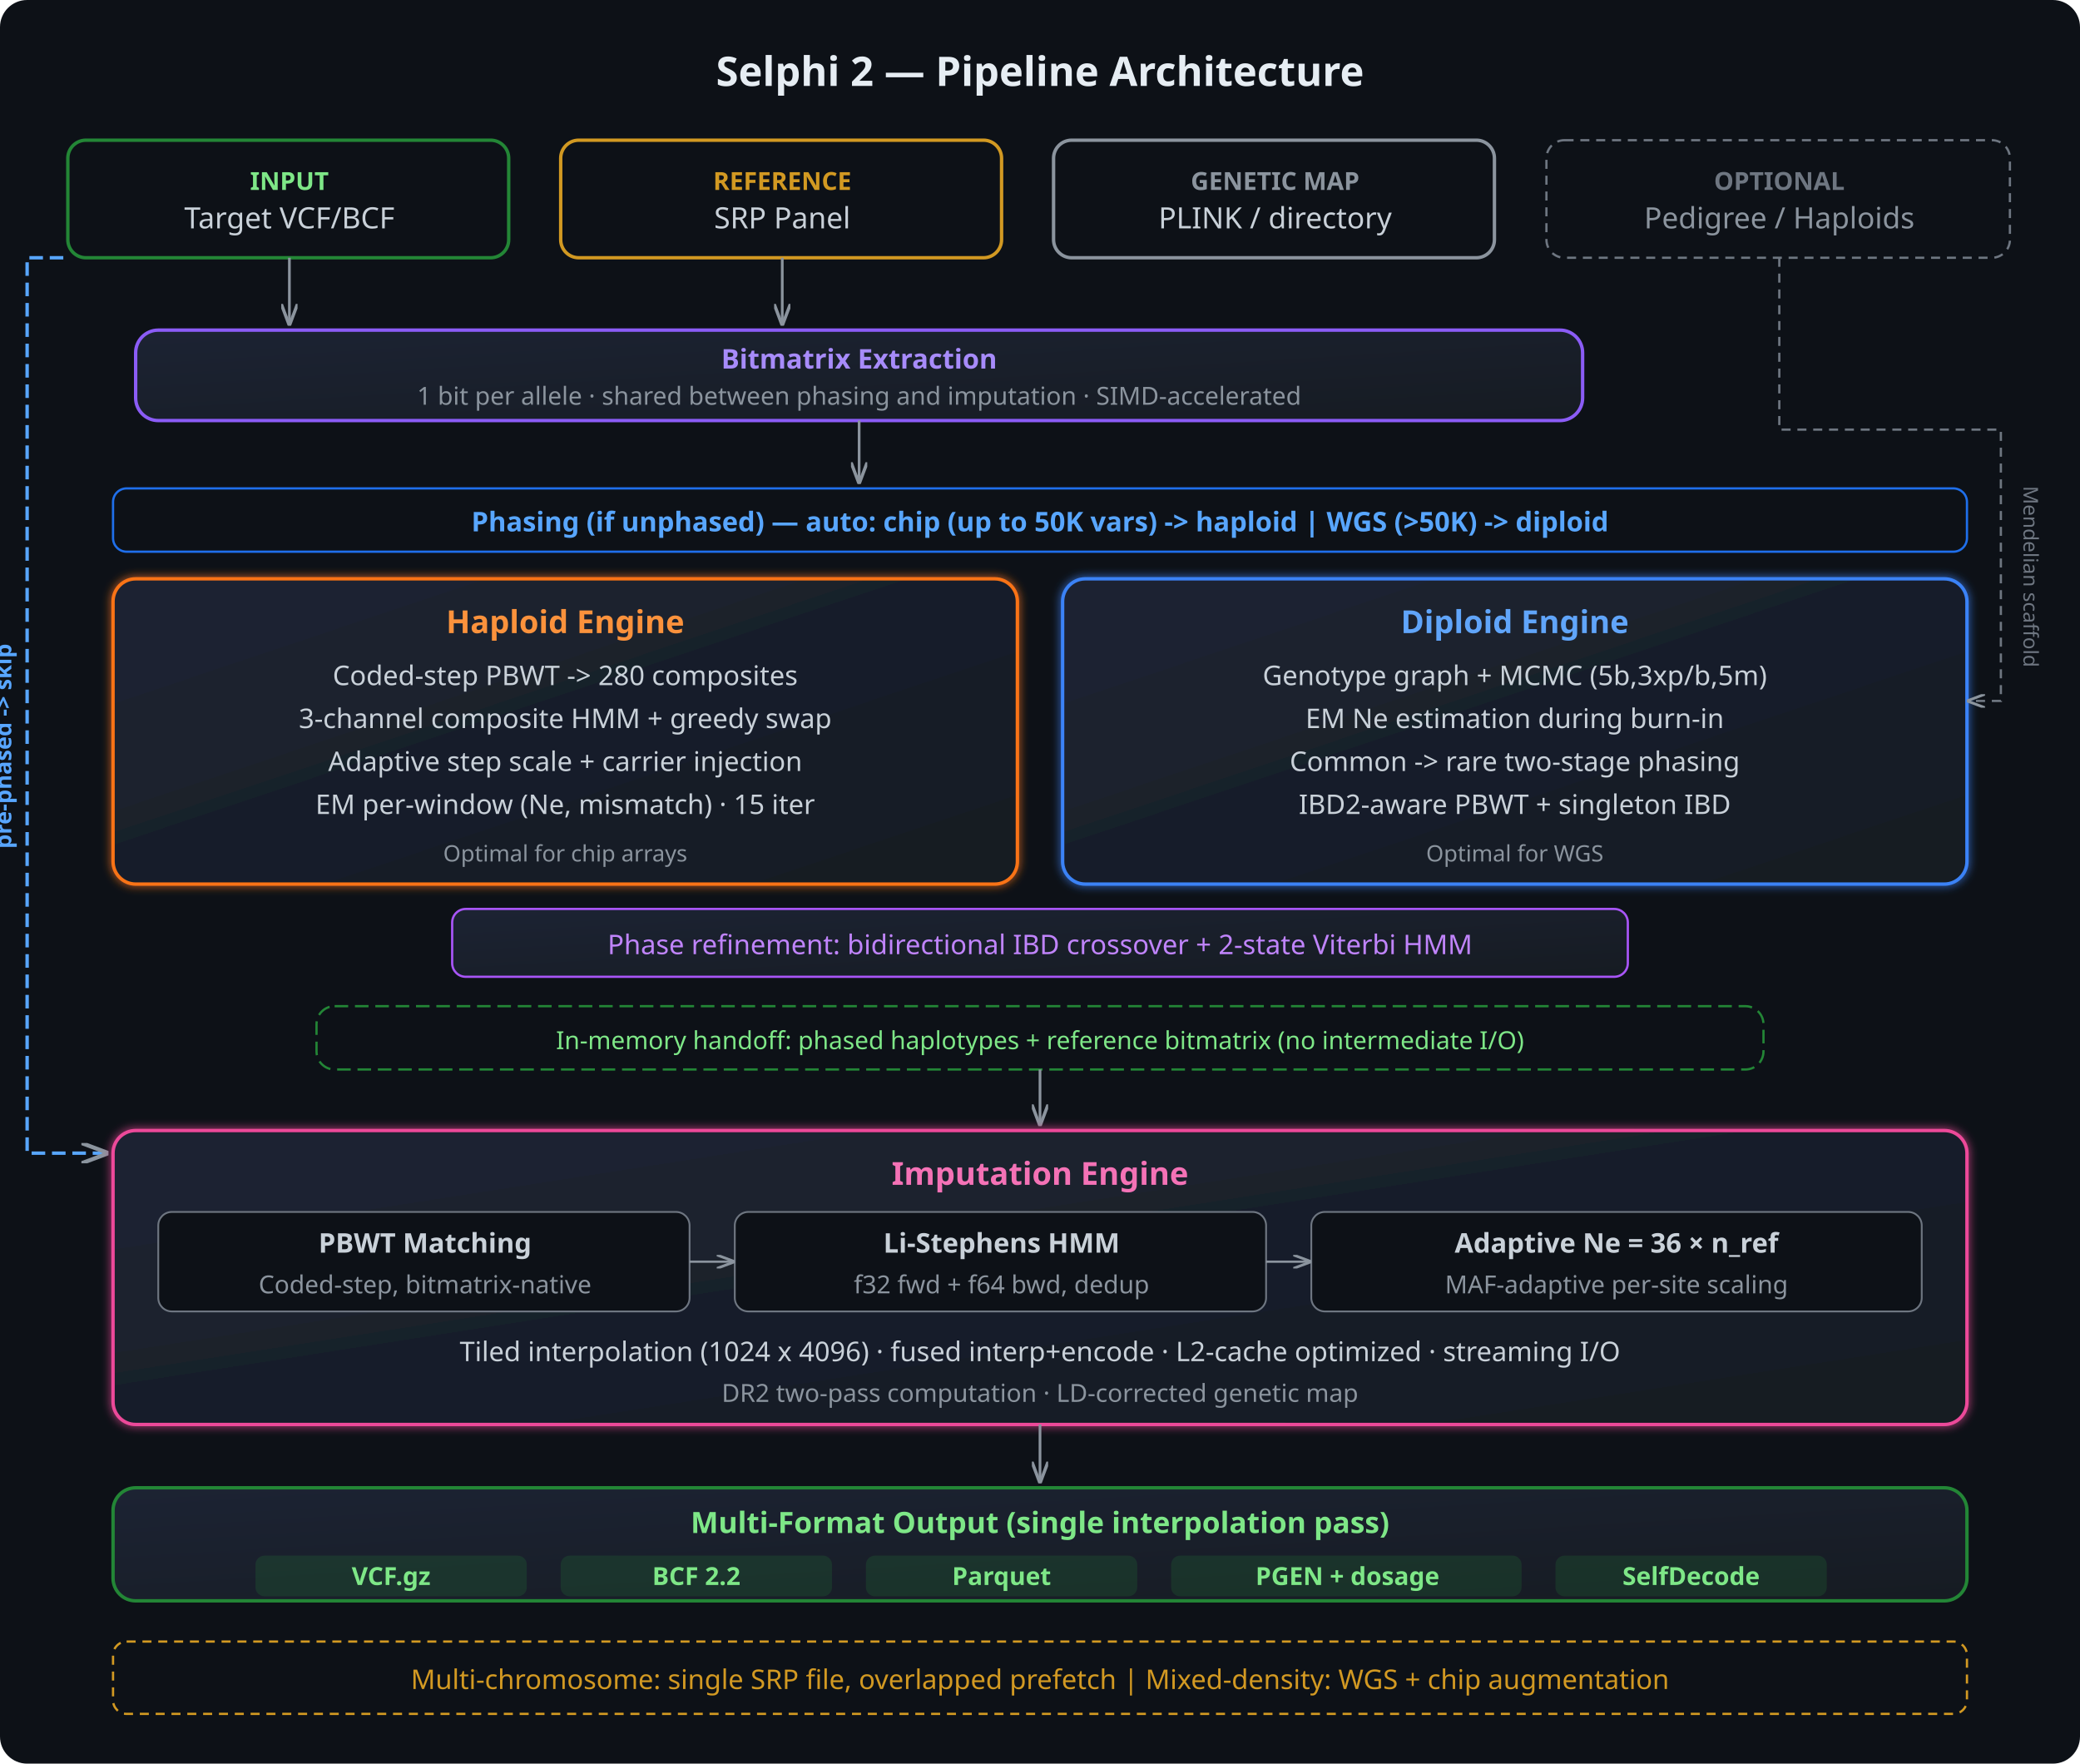
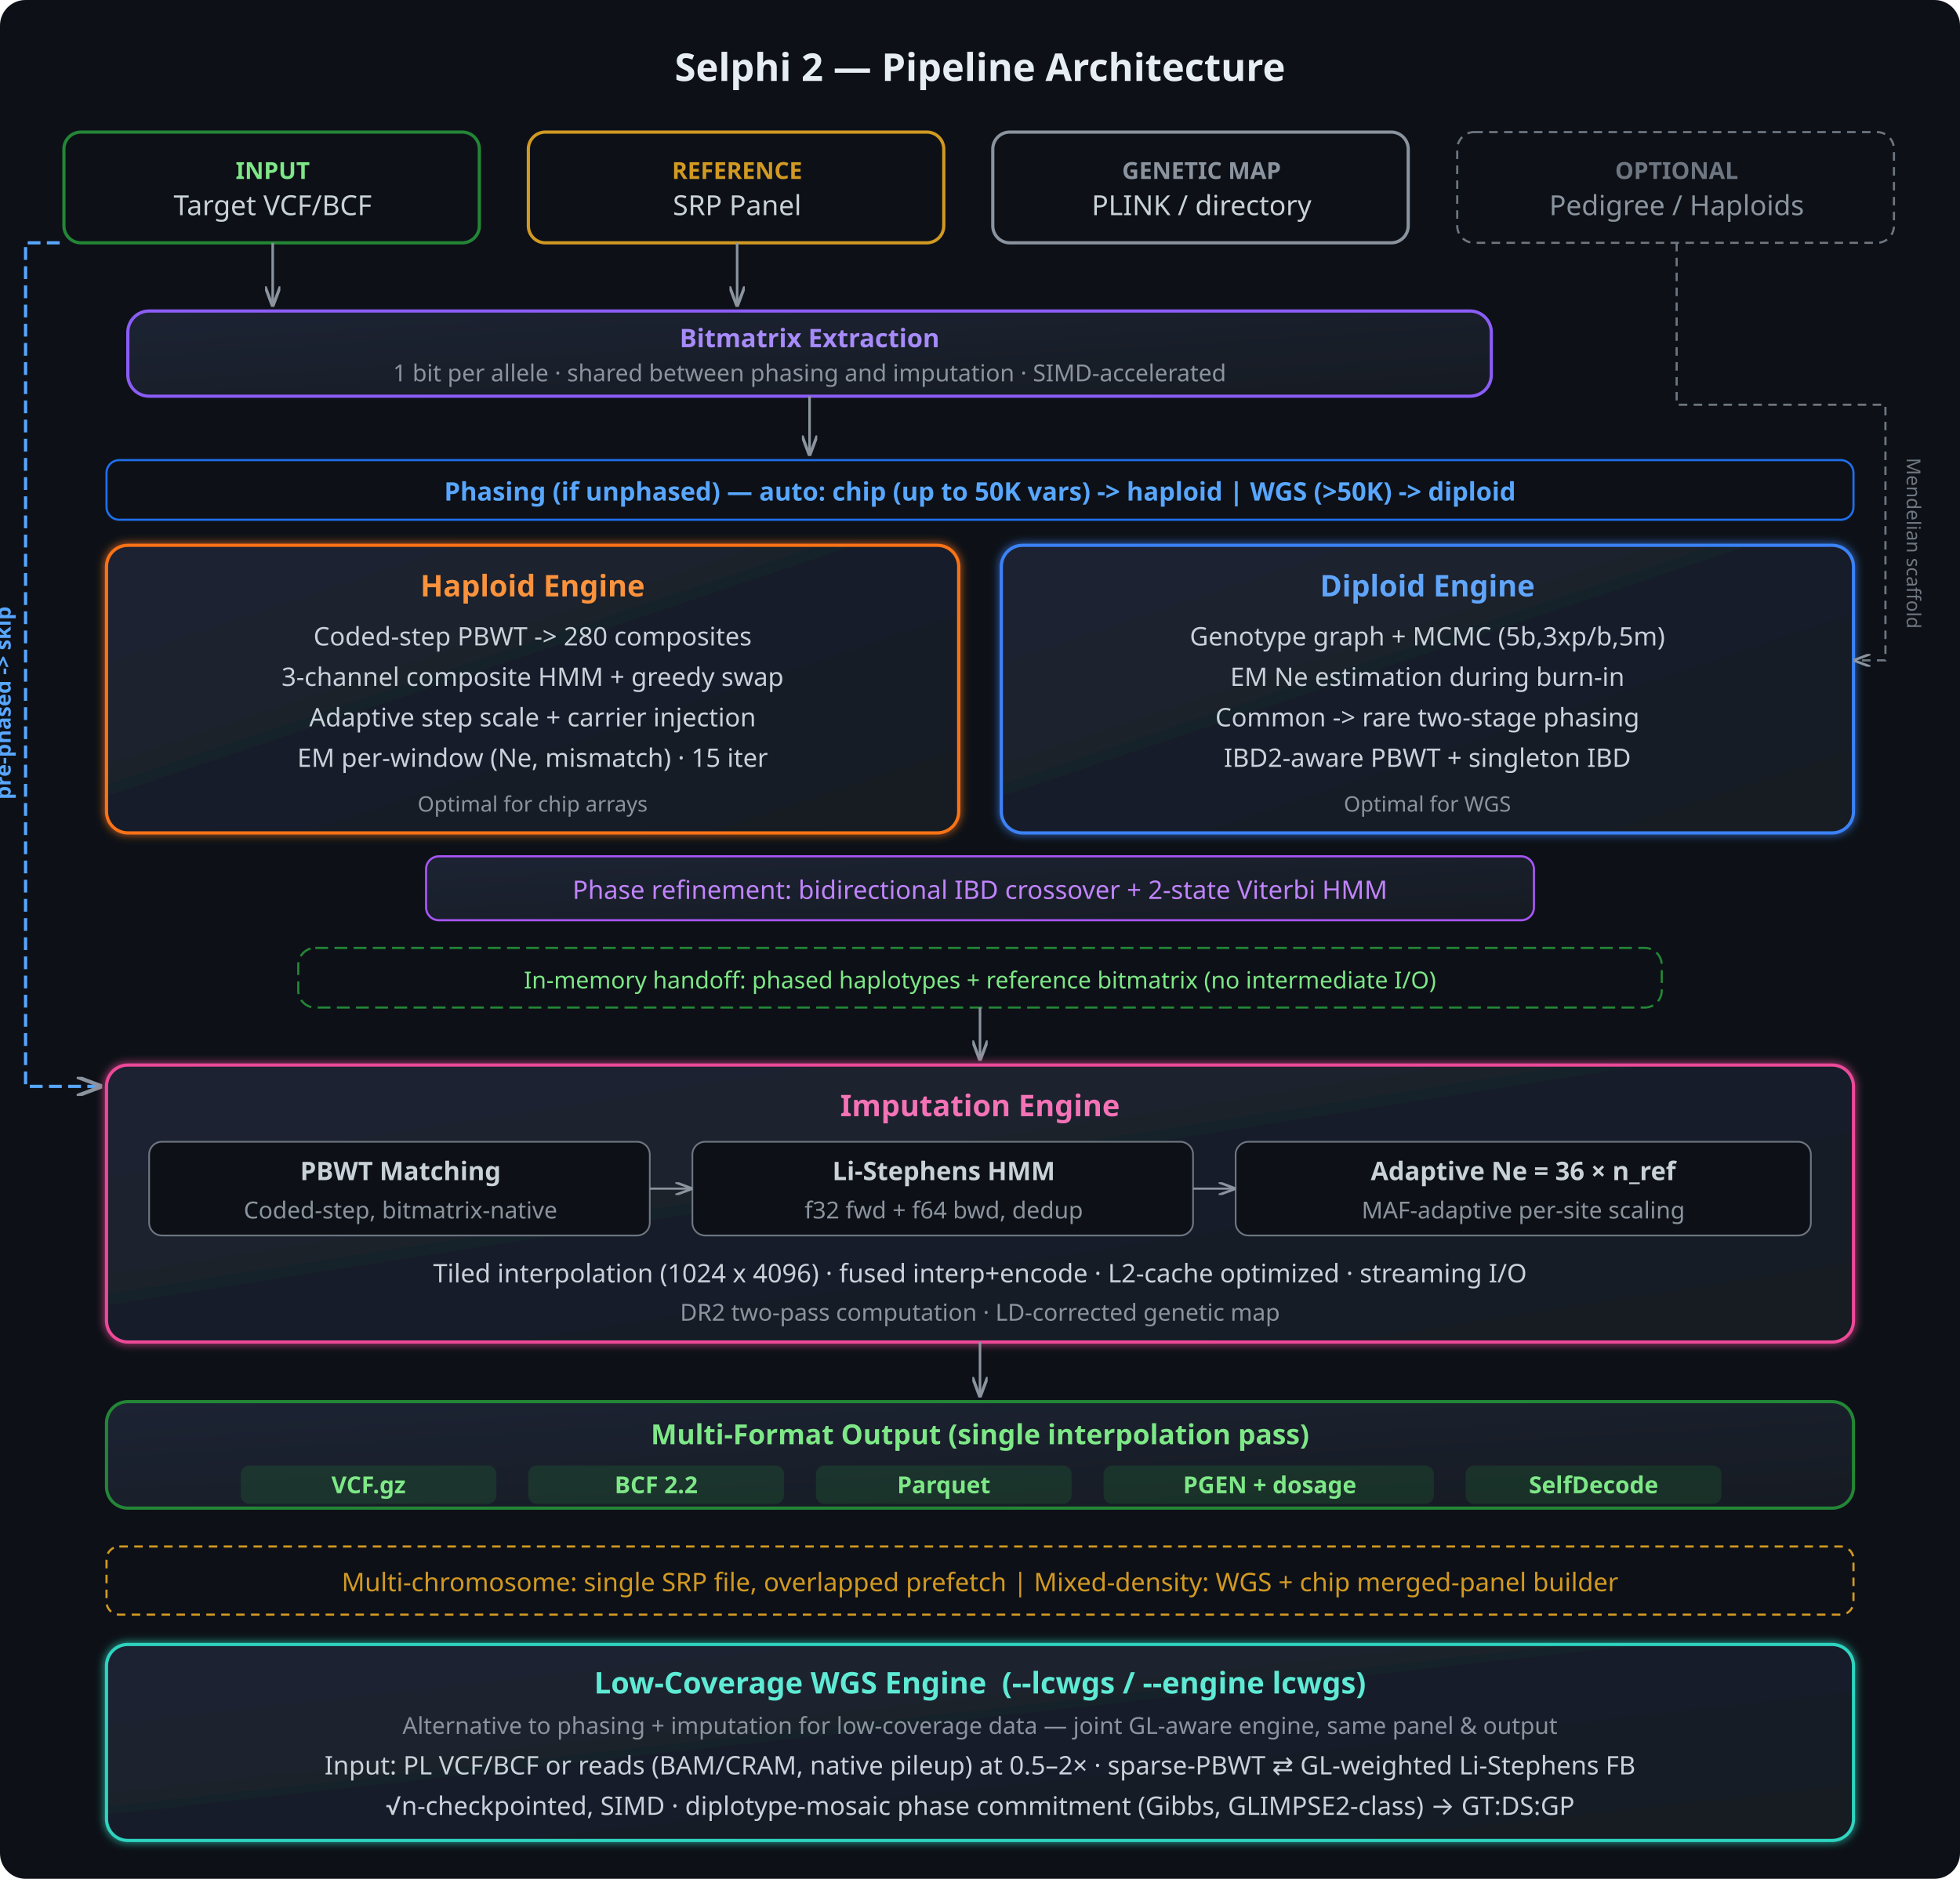
- <svg xmlns="http://www.w3.org/2000/svg" viewBox="0 0 920 780" font-family="'Segoe UI', system-ui, -apple-system, sans-serif">
+ <svg xmlns="http://www.w3.org/2000/svg" viewBox="0 0 920 882" font-family="'Segoe UI', system-ui, -apple-system, sans-serif">
  <defs>
    <marker id="arr" markerWidth="8" markerHeight="6" refX="8" refY="3" orient="auto">
      <path d="M0,0 L8,3 L0,6" fill="none" stroke="#8b949e" stroke-width="1.2" />
    </marker>
    <linearGradient id="sg" x1="0" y1="0" x2="1" y2="1">
      <stop offset="0%" stop-color="#1c2333" />
      <stop offset="100%" stop-color="#161b22" />
    </linearGradient>
    <filter id="gl">
      <feGaussianBlur stdDeviation="2" result="blur" />
      <feComposite in="SourceGraphic" in2="blur" operator="over" />
    </filter>
  </defs>
-   <rect width="920" height="780" rx="12" fill="#0d1117" />
+   <rect width="920" height="882" rx="12" fill="#0d1117" />
  <text x="460" y="38" text-anchor="middle" fill="#e6edf3" font-size="18" font-weight="600">Selphi 2 — Pipeline Architecture</text>
  <rect x="30" y="62" width="195" height="52" rx="8" fill="#0d1117" stroke="#238636" stroke-width="1.5" />
  <text x="128" y="84" text-anchor="middle" fill="#7ee787" font-size="11" font-weight="600">INPUT</text>
  <text x="128" y="101" text-anchor="middle" fill="#c9d1d9" font-size="13">Target VCF/BCF</text>
  <rect x="248" y="62" width="195" height="52" rx="8" fill="#0d1117" stroke="#d29922" stroke-width="1.5" />
  <text x="346" y="84" text-anchor="middle" fill="#d29922" font-size="11" font-weight="600">REFERENCE</text>
  <text x="346" y="101" text-anchor="middle" fill="#c9d1d9" font-size="13">SRP Panel</text>
  <rect x="466" y="62" width="195" height="52" rx="8" fill="#0d1117" stroke="#8b949e" stroke-width="1.5" />
  <text x="564" y="84" text-anchor="middle" fill="#8b949e" font-size="11" font-weight="600">GENETIC MAP</text>
  <text x="564" y="101" text-anchor="middle" fill="#c9d1d9" font-size="13">PLINK / directory</text>
  <rect x="684" y="62" width="205" height="52" rx="8" fill="#0d1117" stroke="#6e7681" stroke-width="1" stroke-dasharray="4,3" />
  <text x="787" y="84" text-anchor="middle" fill="#6e7681" font-size="11" font-weight="600">OPTIONAL</text>
  <text x="787" y="101" text-anchor="middle" fill="#8b949e" font-size="13">Pedigree / Haploids</text>
  <line x1="128" y1="114" x2="128" y2="144" stroke="#8b949e" stroke-width="1.2" marker-end="url(#arr)" />
  <line x1="346" y1="114" x2="346" y2="144" stroke="#8b949e" stroke-width="1.2" marker-end="url(#arr)" />
  <rect x="60" y="146" width="640" height="40" rx="10" fill="url(#sg)" stroke="#8b5cf6" stroke-width="1.5" />
  <text x="380" y="163" text-anchor="middle" fill="#a78bfa" font-size="12" font-weight="700">Bitmatrix Extraction</text>
  <text x="380" y="179" text-anchor="middle" fill="#8b949e" font-size="11">1 bit per allele · shared between phasing and imputation · SIMD-accelerated</text>
  <line x1="380" y1="186" x2="380" y2="214" stroke="#8b949e" stroke-width="1.2" marker-end="url(#arr)" />
  <rect x="50" y="216" width="820" height="28" rx="6" fill="#0d1117" stroke="#1f6feb" stroke-width="1" />
  <text x="460" y="235" text-anchor="middle" fill="#58a6ff" font-size="12" font-weight="600">Phasing (if unphased) — auto: chip (up to 50K vars) -&gt; haploid | WGS (&gt;50K) -&gt; diploid</text>
  <rect x="50" y="256" width="400" height="135" rx="10" fill="url(#sg)" stroke="#f97316" stroke-width="1.5" filter="url(#gl)" />
  <text x="250" y="280" text-anchor="middle" fill="#fb923c" font-size="14" font-weight="700">Haploid Engine</text>
  <text x="250" y="303" text-anchor="middle" fill="#c9d1d9" font-size="12">Coded-step PBWT -&gt; 280 composites</text>
  <text x="250" y="322" text-anchor="middle" fill="#c9d1d9" font-size="12">3-channel composite HMM + greedy swap</text>
  <text x="250" y="341" text-anchor="middle" fill="#c9d1d9" font-size="12">Adaptive step scale + carrier injection</text>
  <text x="250" y="360" text-anchor="middle" fill="#c9d1d9" font-size="12">EM per-window (Ne, mismatch) · 15 iter</text>
  <text x="250" y="381" text-anchor="middle" fill="#8b949e" font-size="10">Optimal for chip arrays</text>
  <rect x="470" y="256" width="400" height="135" rx="10" fill="url(#sg)" stroke="#3b82f6" stroke-width="1.5" filter="url(#gl)" />
  <text x="670" y="280" text-anchor="middle" fill="#60a5fa" font-size="14" font-weight="700">Diploid Engine</text>
  <text x="670" y="303" text-anchor="middle" fill="#c9d1d9" font-size="12">Genotype graph + MCMC (5b,3xp/b,5m)</text>
  <text x="670" y="322" text-anchor="middle" fill="#c9d1d9" font-size="12">EM Ne estimation during burn-in</text>
  <text x="670" y="341" text-anchor="middle" fill="#c9d1d9" font-size="12">Common -&gt; rare two-stage phasing</text>
  <text x="670" y="360" text-anchor="middle" fill="#c9d1d9" font-size="12">IBD2-aware PBWT + singleton IBD</text>
  <text x="670" y="381" text-anchor="middle" fill="#8b949e" font-size="10">Optimal for WGS</text>
  <rect x="200" y="402" width="520" height="30" rx="6" fill="url(#sg)" stroke="#a855f7" stroke-width="1" />
  <text x="460" y="422" text-anchor="middle" fill="#c084fc" font-size="12">Phase refinement: bidirectional IBD crossover + 2-state Viterbi HMM</text>
  <path d="M787 114 L787 190 L885 190 L885 310 L870 310" fill="none" stroke="#6e7681" stroke-width="1" stroke-dasharray="4,3" marker-end="url(#arr)" />
  <text x="895" y="255" fill="#6e7681" font-size="9" transform="rotate(90,895,255)" text-anchor="middle">Mendelian scaffold</text>
  <path d="M 28 114 L 12 114 L 12 510 L 48 510" fill="none" stroke="#58a6ff" stroke-width="1.5" stroke-dasharray="6,3" marker-end="url(#arr)" />
  <text x="5" y="330" fill="#58a6ff" font-size="10" font-weight="600" transform="rotate(-90,5,330)" text-anchor="middle">pre-phased -&gt; skip</text>
  <rect x="140" y="445" width="640" height="28" rx="8" fill="#0d1117" stroke="#238636" stroke-width="1" stroke-dasharray="6,3" />
  <text x="460" y="464" text-anchor="middle" fill="#7ee787" font-size="11">In-memory handoff: phased haplotypes + reference bitmatrix (no intermediate I/O)</text>
  <line x1="460" y1="473" x2="460" y2="498" stroke="#8b949e" stroke-width="1.2" marker-end="url(#arr)" />
  <rect x="50" y="500" width="820" height="130" rx="10" fill="url(#sg)" stroke="#ec4899" stroke-width="1.5" filter="url(#gl)" />
  <text x="460" y="524" text-anchor="middle" fill="#f472b6" font-size="14" font-weight="700">Imputation Engine</text>
  <rect x="70" y="536" width="235" height="44" rx="6" fill="#0d1117" stroke="#6e7681" stroke-width="0.8" />
  <text x="188" y="554" text-anchor="middle" fill="#c9d1d9" font-size="12" font-weight="600">PBWT Matching</text>
  <text x="188" y="572" text-anchor="middle" fill="#8b949e" font-size="11">Coded-step, bitmatrix-native</text>
  <rect x="325" y="536" width="235" height="44" rx="6" fill="#0d1117" stroke="#6e7681" stroke-width="0.8" />
  <text x="443" y="554" text-anchor="middle" fill="#c9d1d9" font-size="12" font-weight="600">Li-Stephens HMM</text>
  <text x="443" y="572" text-anchor="middle" fill="#8b949e" font-size="11">f32 fwd + f64 bwd, dedup</text>
  <rect x="580" y="536" width="270" height="44" rx="6" fill="#0d1117" stroke="#6e7681" stroke-width="0.8" />
  <text x="715" y="554" text-anchor="middle" fill="#c9d1d9" font-size="12" font-weight="600">Adaptive Ne = 36 × n_ref</text>
  <text x="715" y="572" text-anchor="middle" fill="#8b949e" font-size="11">MAF-adaptive per-site scaling</text>
  <line x1="305" y1="558" x2="325" y2="558" stroke="#8b949e" stroke-width="1" marker-end="url(#arr)" />
  <line x1="560" y1="558" x2="580" y2="558" stroke="#8b949e" stroke-width="1" marker-end="url(#arr)" />
  <text x="460" y="602" text-anchor="middle" fill="#c9d1d9" font-size="12">Tiled interpolation (1024 x 4096) · fused interp+encode · L2-cache optimized · streaming I/O</text>
  <text x="460" y="620" text-anchor="middle" fill="#8b949e" font-size="11">DR2 two-pass computation · LD-corrected genetic map</text>
  <line x1="460" y1="630" x2="460" y2="656" stroke="#8b949e" stroke-width="1.2" marker-end="url(#arr)" />
  <rect x="50" y="658" width="820" height="50" rx="10" fill="url(#sg)" stroke="#238636" stroke-width="1.5" />
  <text x="460" y="678" text-anchor="middle" fill="#7ee787" font-size="13" font-weight="700">Multi-Format Output (single interpolation pass)</text>
  <rect x="113" y="688" width="120" height="18" rx="4" fill="#238636" opacity="0.2" />
  <text x="173" y="701" text-anchor="middle" fill="#7ee787" font-size="11" font-weight="600">VCF.gz</text>
  <rect x="248" y="688" width="120" height="18" rx="4" fill="#238636" opacity="0.2" />
  <text x="308" y="701" text-anchor="middle" fill="#7ee787" font-size="11" font-weight="600">BCF 2.2</text>
  <rect x="383" y="688" width="120" height="18" rx="4" fill="#238636" opacity="0.2" />
  <text x="443" y="701" text-anchor="middle" fill="#7ee787" font-size="11" font-weight="600">Parquet</text>
  <rect x="518" y="688" width="155" height="18" rx="4" fill="#238636" opacity="0.2" />
  <text x="596" y="701" text-anchor="middle" fill="#7ee787" font-size="11" font-weight="600">PGEN + dosage</text>
  <rect x="688" y="688" width="120" height="18" rx="4" fill="#238636" opacity="0.2" />
  <text x="748" y="701" text-anchor="middle" fill="#7ee787" font-size="11" font-weight="600">SelfDecode</text>
  <rect x="50" y="726" width="820" height="32" rx="6" fill="#0d1117" stroke="#d29922" stroke-width="1" stroke-dasharray="4,3" />
-   <text x="460" y="747" text-anchor="middle" fill="#d29922" font-size="12">Multi-chromosome: single SRP file, overlapped prefetch | Mixed-density: WGS + chip augmentation</text>
+   <text x="460" y="747" text-anchor="middle" fill="#d29922" font-size="12">Multi-chromosome: single SRP file, overlapped prefetch | Mixed-density: WGS + chip merged-panel builder</text>
+   <rect x="50" y="772" width="820" height="92" rx="10" fill="url(#sg)" stroke="#2dd4bf" stroke-width="1.5" filter="url(#gl)" />
+   <text x="460" y="795" text-anchor="middle" fill="#5eead4" font-size="14" font-weight="700">Low-Coverage WGS Engine  (--lcwgs / --engine lcwgs)</text>
+   <text x="460" y="814" text-anchor="middle" fill="#8b949e" font-size="11">Alternative to phasing + imputation for low-coverage data — joint GL-aware engine, same panel &amp; output</text>
+   <text x="460" y="833" text-anchor="middle" fill="#c9d1d9" font-size="12">Input: PL VCF/BCF or reads (BAM/CRAM, native pileup) at 0.5–2× · sparse-PBWT ⇄ GL-weighted Li-Stephens FB</text>
+   <text x="460" y="852" text-anchor="middle" fill="#c9d1d9" font-size="12">√n-checkpointed, SIMD · diplotype-mosaic phase commitment (Gibbs, GLIMPSE2-class) → GT:DS:GP</text>
</svg>
